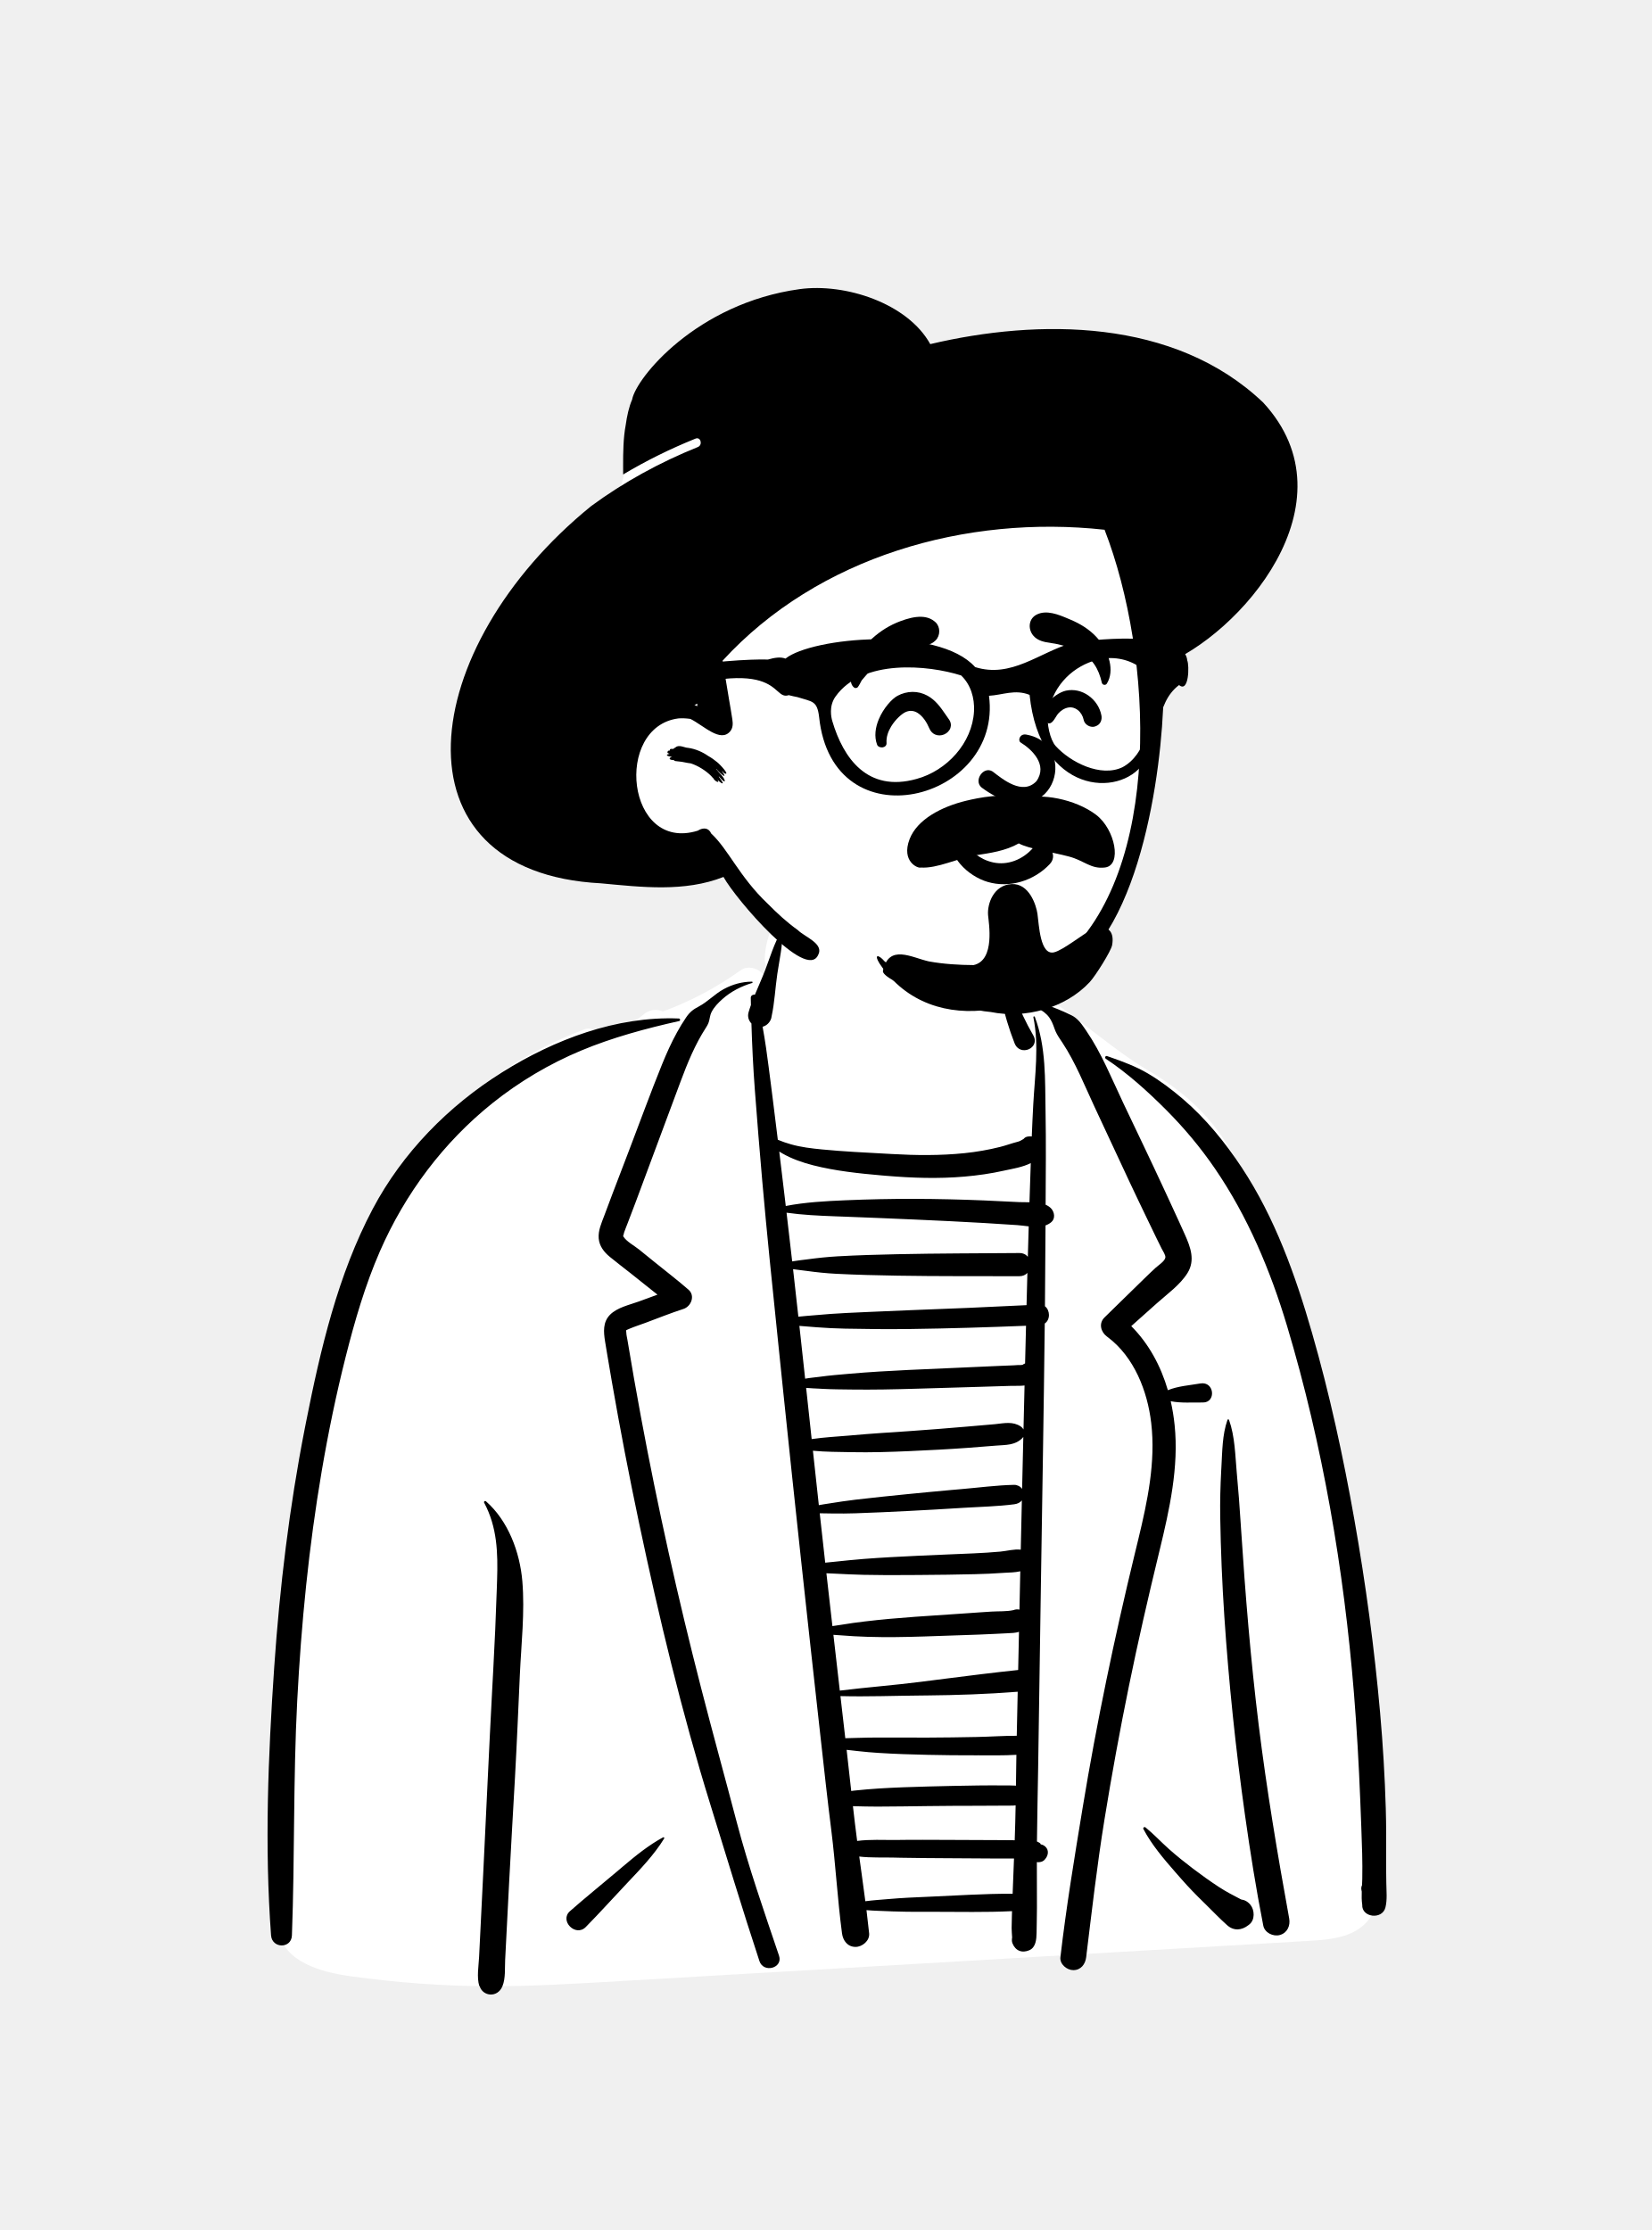
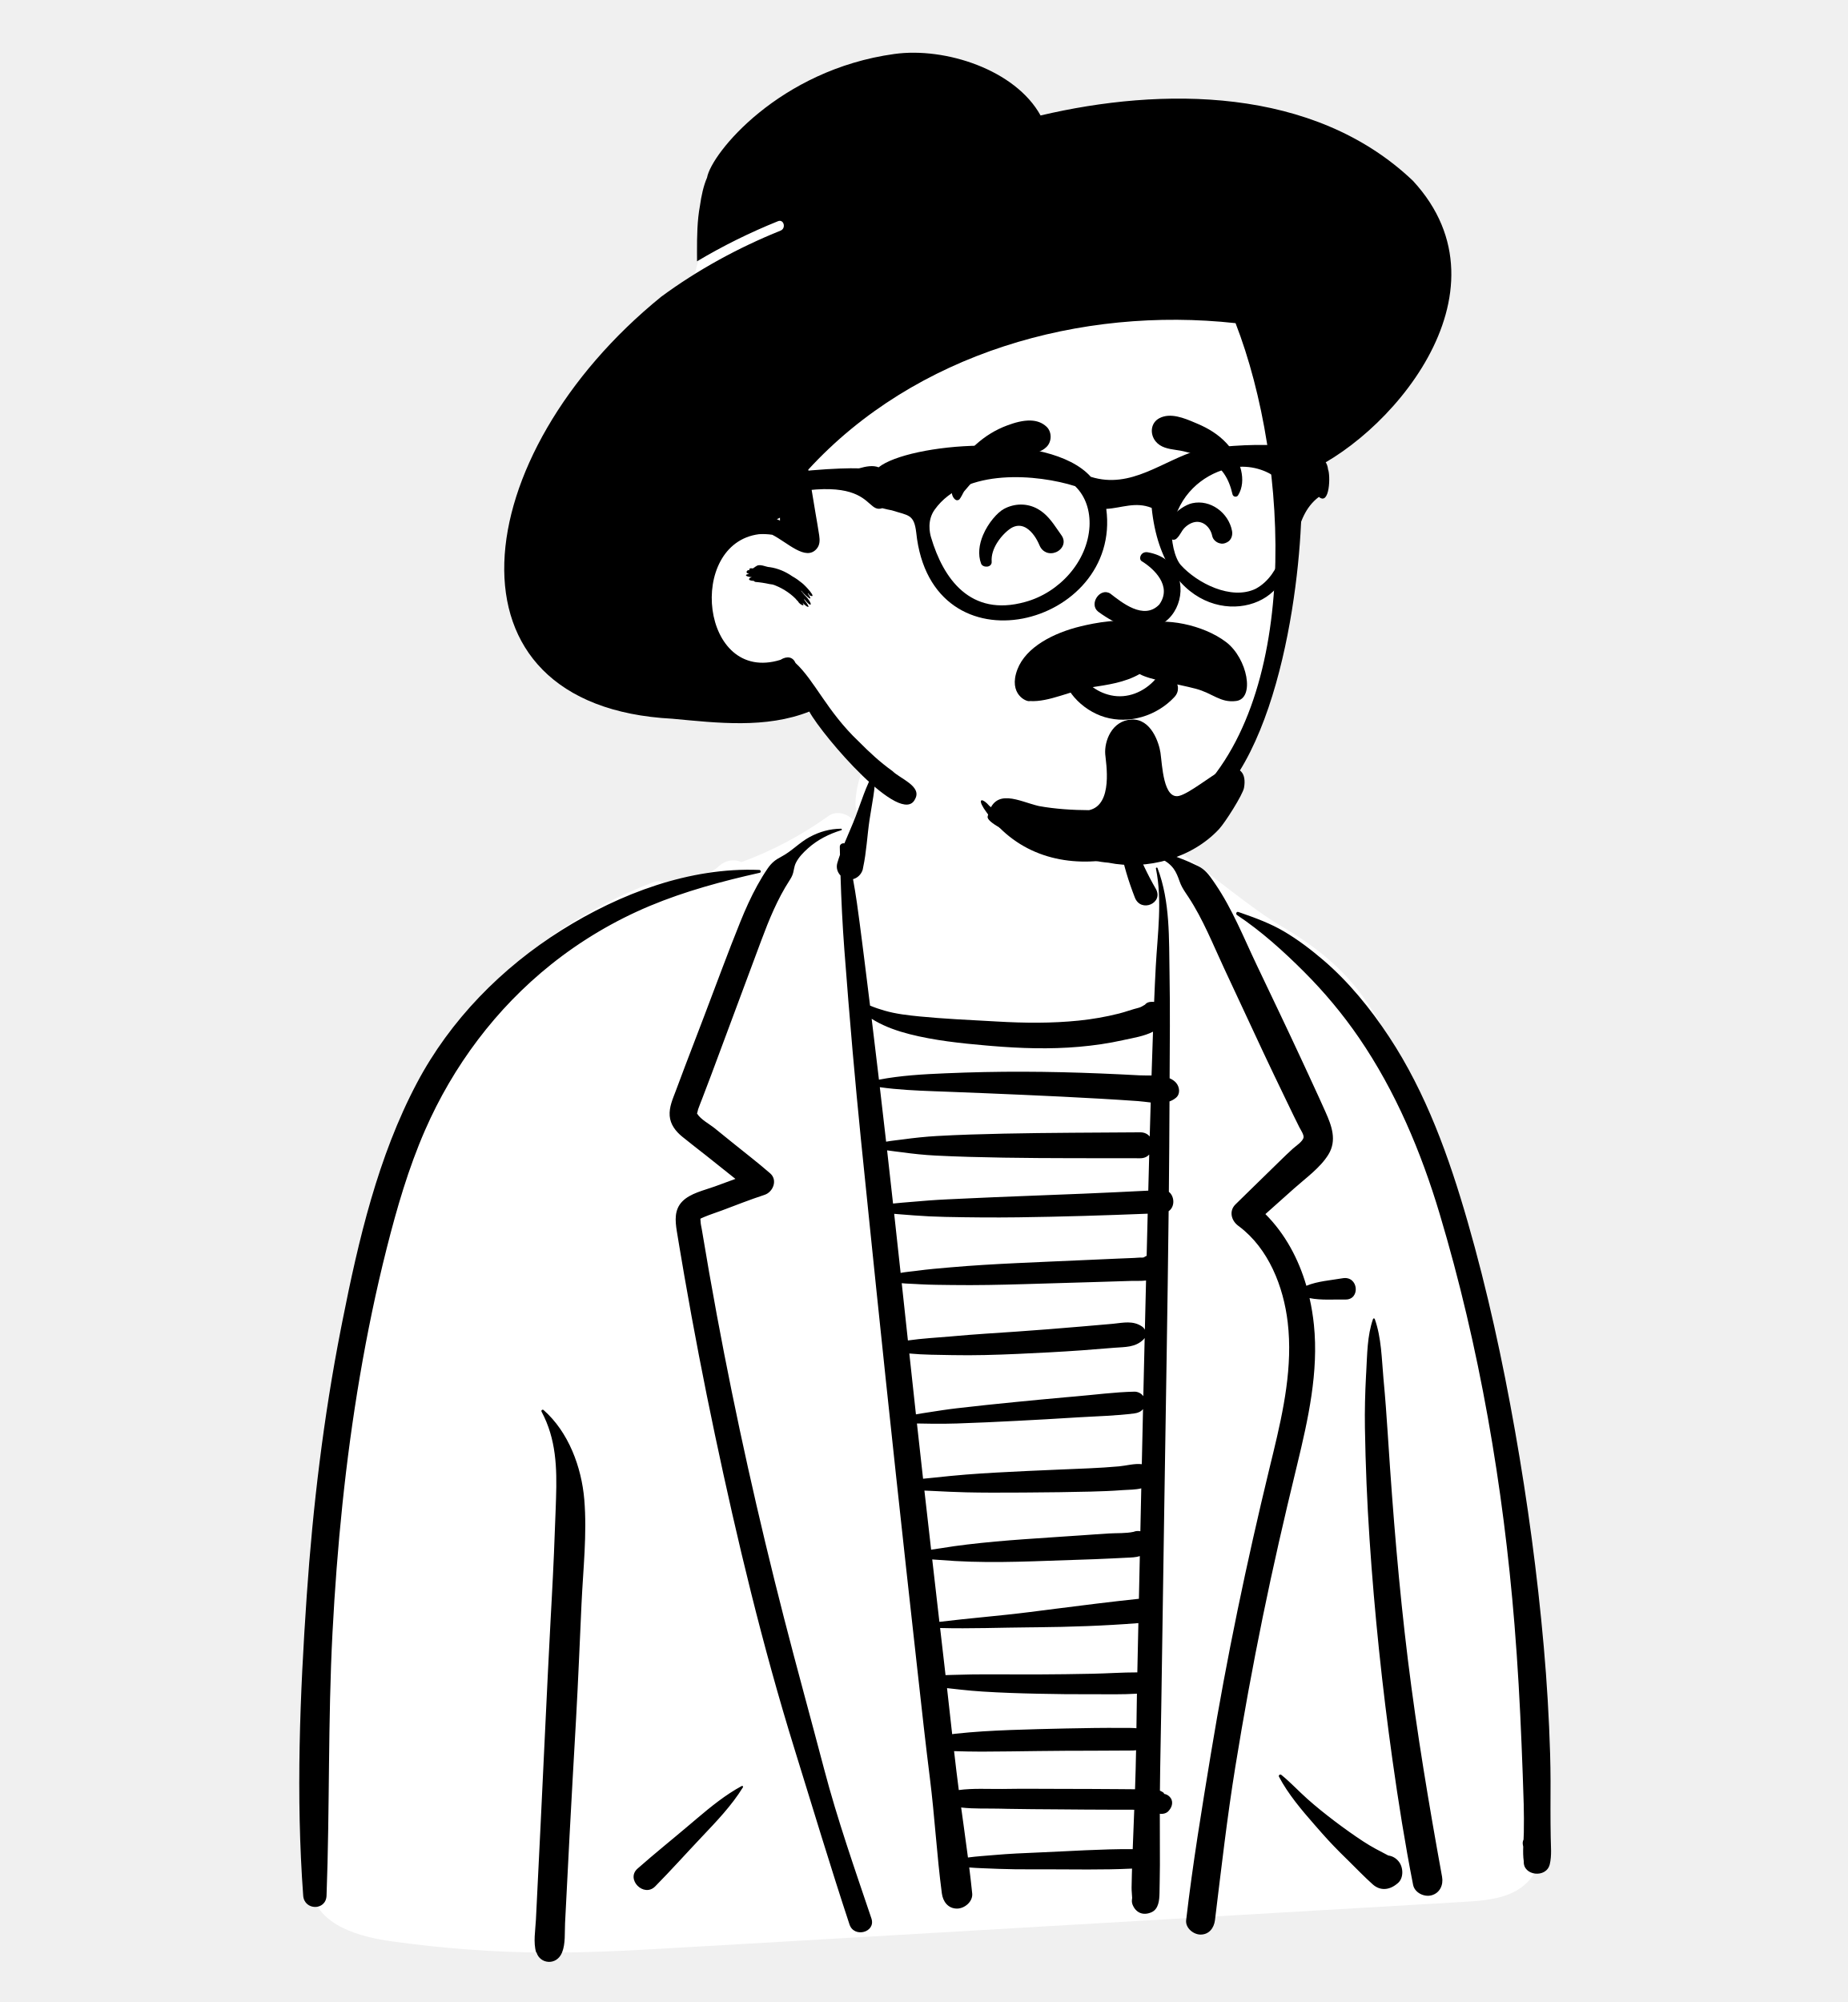
- <svg xmlns="http://www.w3.org/2000/svg" width="240px" height="324px" viewBox="0 0 240 324" version="1.1">
+ <svg xmlns="http://www.w3.org/2000/svg" width="240px" height="260px" viewBox="0 35 240 260" version="1.1">
  <g id="Introduction" stroke="none" stroke-width="1" fill="none" fill-rule="evenodd">
    <g id="variations" transform="translate(-606, -758)">
      <g id="images" transform="translate(126, 110)">
        <g id="a-person/bust" transform="translate(480, 648)">
          <g id="body/Shirt-and-Coat" transform="translate(31.05634, 135.0528)">
            <path d="M169.2,137.035 C168.863,130.772 168.449,124.514 167.953,118.261 C166.965,105.806 165.672,93.342 163.52,81.03 C161.397,68.882 158.426,57.07 154.145,45.495 C152.159,40.124 150.009,35.543 146.889,30.715 C143.939,26.151 140.174,23.058 135.484,20.302 C131.258,17.82 126.349,13.513 122.296,10.733 C120.604,9.572 117.123,9.649 115.962,7.933 C114.443,5.684 115.428,2.243 113.896,0.003 C112.146,-2.559 109.693,-4.55 106.927,-5.995 C103.908,-8.04 100.352,-8.966 96.787,-8.839 C91.53,-9.158 86.235,-7.483 82.86,-3.203 C81.176,-1.066 80.192,1.398 80.056,4.128 C80.021,4.838 80.249,5.397 80.624,5.801 C80.401,6.099 80.18,6.397 79.96,6.696 C79.27,5.673 77.656,5.13 76.581,5.902 C73.063,8.428 69.261,10.437 65.247,11.909 C64.309,11.465 63.172,11.671 62.368,12.396 C62.041,12.69 61.695,12.942 61.333,13.156 C59.845,13.559 58.334,13.896 56.801,14.157 C56.321,14.238 55.914,14.511 55.606,14.878 C55.149,14.451 54.521,14.246 53.819,14.513 C45.72,17.602 38.072,22.4 32.258,28.9 C25.818,36.101 22.435,45.059 19.86,54.237 C17.072,64.172 15.29,74.354 13.794,84.554 C12.277,94.888 10.784,105.263 9.741,115.657 C9.154,121.506 8.93,127.409 9.195,133.284 C9.328,136.22 9.596,139.147 10.023,142.055 C10.122,142.735 10.227,143.519 10.394,144.301 C9.885,144.202 9.277,144.633 9.381,145.323 C10.1,150.129 15.909,151.529 19.915,152.083 C26.468,152.988 33.055,153.49 39.671,153.529 C46.172,153.566 52.672,153.149 59.16,152.775 C65.812,152.392 72.463,152.007 79.114,151.617 C105.763,150.054 132.414,148.508 159.063,146.944 C161.498,146.801 164.278,146.608 166.363,145.195 C169.222,143.258 169.369,140.181 169.2,137.035 L169.2,137.035 Z" id="🎨-Background" fill="#FFFFFF" />
            <path d="M39.286,83.277 C39.194,83.104 39.408,82.948 39.551,83.073 C42.786,85.913 44.48,90.474 44.835,94.69 C45.211,99.161 44.678,103.79 44.474,108.259 C44.247,113.236 44.043,118.216 43.766,123.191 C43.485,128.239 43.182,133.285 42.922,138.334 L42.338,149.692 L42.338,149.692 C42.276,150.902 42.411,152.391 41.946,153.521 C41.227,155.272 39.089,155.001 38.64,153.537 L38.626,153.489 L38.585,153.521 C38.189,152.202 38.485,150.635 38.552,149.271 L39.164,136.862 L39.164,136.862 C39.597,128.091 39.982,119.32 40.447,110.551 L40.605,107.628 C40.822,103.693 40.989,99.768 41.122,95.834 L41.166,94.522 C41.293,90.572 41.192,86.844 39.286,83.277 Z M117.711,10.464 C119.513,10.293 120.874,10.891 122.511,11.521 C123.223,11.795 123.898,12.112 124.582,12.44 C125.438,12.85 125.989,13.576 126.516,14.344 L126.798,14.758 C128.993,17.975 130.47,21.687 132.136,25.191 C134.085,29.288 136.054,33.377 137.962,37.495 L138.903,39.523 C139.374,40.538 139.843,41.553 140.305,42.571 L141.104,44.343 C141.906,46.14 142.625,48.041 141.482,49.895 C140.418,51.619 138.533,52.953 137.041,54.286 C135.795,55.398 134.55,56.51 133.304,57.621 C135.879,60.201 137.608,63.449 138.624,66.933 C140.068,66.331 141.83,66.216 143.323,65.955 C145.413,65.591 145.669,68.756 143.697,68.717 C142.24,68.689 140.531,68.837 139.037,68.531 C139.297,69.675 139.485,70.837 139.605,72.002 C140.233,78.109 138.861,84.252 137.43,90.161 L137.313,90.646 C135.759,97.041 134.285,103.453 132.967,109.902 C131.646,116.364 130.458,122.854 129.403,129.365 C128.329,135.992 127.57,142.656 126.753,149.318 C126.629,150.327 125.995,151.191 124.881,151.191 C123.953,151.191 122.893,150.325 123.01,149.318 C123.852,142.063 125.047,134.846 126.234,127.64 C128.279,115.231 130.852,102.93 133.813,90.71 L134.33,88.582 C135.662,83.063 136.87,77.376 136.202,71.682 C135.658,67.047 133.721,62.104 129.891,59.224 L129.775,59.138 C128.88,58.481 128.536,57.226 129.417,56.362 C129.978,55.812 130.539,55.263 131.1,54.714 L134.471,51.422 L135.151,50.757 C135.718,50.203 136.287,49.653 136.874,49.12 C137.228,48.797 138.191,48.182 138.261,47.652 C138.307,47.305 137.897,46.697 137.731,46.378 L136.97,44.842 L136.97,44.842 C136.538,43.966 136.119,43.084 135.697,42.202 C134.823,40.377 133.936,38.557 133.081,36.723 L127.943,25.709 L127.943,25.709 C126.493,22.602 125.202,19.322 123.307,16.449 L122.933,15.889 C122.621,15.418 122.346,14.964 122.149,14.387 C121.959,13.832 121.721,13.223 121.371,12.75 C120.55,11.639 118.982,11.008 117.669,10.776 C117.479,10.742 117.548,10.48 117.711,10.464 Z M78.193,7.571 C78.307,7.571 78.324,7.734 78.219,7.766 C76.635,8.242 75.122,9.011 73.887,10.121 C73.296,10.652 72.702,11.254 72.337,11.969 C72.198,12.242 72.12,12.531 72.064,12.831 L72.046,12.931 C71.952,13.472 71.817,13.774 71.542,14.207 L71.495,14.28 C69.926,16.704 68.826,19.397 67.821,22.093 L65.631,27.971 L65.631,27.971 L63.443,33.849 C62.738,35.743 62.033,37.638 61.327,39.532 C60.938,40.577 60.537,41.619 60.137,42.66 C59.964,43.112 59.777,43.559 59.619,44.016 C59.597,44.078 59.528,44.454 59.476,44.546 L59.494,44.577 L59.494,44.577 C59.935,45.32 61.112,45.94 61.779,46.48 L64.076,48.338 L64.076,48.338 C65.714,49.663 67.394,50.95 68.983,52.334 C69.981,53.204 69.36,54.76 68.247,55.123 C66.382,55.731 64.555,56.458 62.718,57.146 C61.976,57.424 61.203,57.665 60.469,57.972 L60.023,58.165 C59.848,58.243 59.932,58.242 59.939,58.564 C59.946,58.902 60.042,59.254 60.097,59.586 C60.716,63.329 61.372,67.065 62.064,70.796 C64.513,83.986 67.439,97.08 70.776,110.074 C72.461,116.636 74.269,123.165 75.991,129.717 C77.71,136.252 79.97,142.693 82.129,149.093 C82.738,150.897 79.877,151.674 79.283,149.877 C76.796,142.35 74.52,134.757 72.169,127.188 C67.993,113.737 64.703,99.995 61.792,86.219 C60.35,79.392 59.03,72.538 57.835,65.663 C57.609,64.362 57.387,63.059 57.17,61.756 L56.853,59.839 C56.636,58.473 56.512,57.05 57.574,55.969 C58.611,54.913 60.39,54.539 61.754,54.044 L61.853,54.008 C62.721,53.684 63.595,53.372 64.466,53.05 C63.183,52.04 61.916,51.007 60.636,49.997 C59.604,49.183 58.556,48.385 57.538,47.552 C56.699,46.864 56.015,45.982 55.928,44.864 C55.839,43.722 56.328,42.662 56.722,41.614 L56.76,41.513 C57.148,40.467 57.536,39.422 57.935,38.38 L60.4,31.93 L60.4,31.93 C61.967,27.831 63.468,23.699 65.116,19.632 C65.768,18.023 66.478,16.439 67.318,14.917 C67.722,14.184 68.157,13.466 68.628,12.774 C69.157,11.997 69.637,11.618 70.456,11.19 C71.765,10.505 72.793,9.357 74.108,8.65 C75.399,7.957 76.727,7.587 78.193,7.571 Z M82.444,0.259 C82.494,0.173 82.627,0.211 82.629,0.309 C82.663,2.346 82.179,4.428 81.881,6.442 C81.582,8.463 81.487,10.597 81.054,12.596 C81.045,12.69 81.027,12.781 81.002,12.872 L80.981,12.94 L80.981,12.94 C80.798,13.5 80.324,13.975 79.741,14.124 C79.924,15.139 80.097,16.156 80.242,17.179 C80.492,18.936 80.719,20.696 80.943,22.457 L81.211,24.57 C81.464,26.561 81.709,28.553 81.953,30.546 C82.571,30.805 83.202,31.018 83.848,31.203 C85.337,31.629 86.861,31.802 88.397,31.953 C91.525,32.26 94.677,32.402 97.816,32.576 L98.488,32.614 C102.017,32.817 105.566,32.853 109.086,32.49 C110.831,32.311 112.563,32.009 114.265,31.582 C115.13,31.365 115.971,31.041 116.834,30.829 C117.12,30.758 117.376,30.596 117.663,30.423 C117.79,30.262 117.969,30.14 118.202,30.092 L118.265,30.082 L118.265,30.082 L118.327,30.072 L118.349,30.063 L118.347,30.069 C118.524,30.046 118.692,30.046 118.85,30.067 C118.913,28.514 118.981,26.96 119.067,25.407 C119.296,21.236 119.93,16.885 119.084,12.75 C119.056,12.611 119.245,12.562 119.294,12.692 C120.955,17.07 120.768,21.856 120.852,26.463 C120.934,30.968 120.884,35.477 120.862,39.983 C121.184,40.121 121.472,40.307 121.7,40.568 C122.155,41.09 122.286,41.998 121.7,42.502 C121.44,42.725 121.153,42.88 120.848,42.988 C120.831,46.902 120.804,50.818 120.764,54.733 C121.509,55.308 121.578,56.673 120.736,57.241 C120.596,69.919 120.366,82.598 120.175,95.275 L119.775,121.871 L119.775,121.871 C119.722,125.414 119.633,128.958 119.602,132.501 L119.627,132.511 L119.627,132.511 L119.715,132.552 C119.864,132.622 120.086,132.735 120.132,132.851 C120.144,132.881 120.147,132.902 120.146,132.918 C120.39,132.952 120.632,133.067 120.841,133.266 C121.358,133.757 121.253,134.497 120.841,134.998 L120.731,135.131 L120.731,135.131 C120.475,135.443 119.987,135.563 119.589,135.5 C119.593,137.711 119.607,139.923 119.601,142.134 C119.598,142.81 119.588,143.485 119.576,144.161 L119.549,145.78 C119.53,146.704 119.448,147.879 118.502,148.294 C117.434,148.763 116.477,148.379 116.045,147.294 C115.928,147 115.953,146.727 115.996,146.436 C115.982,146 115.914,145.494 115.923,145.089 L115.958,143.401 L115.958,143.401 C115.963,143.14 115.974,142.88 115.981,142.62 L115.95,142.623 L115.95,142.623 C112.157,142.807 108.337,142.717 104.538,142.715 L102.848,142.718 C101.438,142.719 100.025,142.711 98.618,142.657 L98.09,142.635 C97.036,142.585 95.927,142.57 94.835,142.475 C94.974,143.597 95.104,144.72 95.22,145.844 C95.33,146.91 94.23,147.816 93.249,147.816 C92.084,147.816 91.418,146.9 91.279,145.844 C90.62,140.866 90.351,135.841 89.722,130.859 C89.159,126.397 88.67,121.925 88.174,117.454 L88.008,115.964 C86.191,99.695 84.427,83.42 82.739,67.137 L81.954,59.525 C81.16,51.853 80.362,44.181 79.689,36.497 C79.304,32.105 78.949,27.711 78.616,23.314 C78.371,20.084 78.217,16.872 78.117,13.648 C77.722,13.241 77.524,12.648 77.699,12.035 C77.801,11.677 77.92,11.322 78.046,10.967 C78.038,10.618 78.03,10.269 78.023,9.92 C78.016,9.589 78.352,9.419 78.621,9.474 C79.109,8.292 79.646,7.12 80.095,5.949 C80.82,4.054 81.419,2.012 82.444,0.259 Z M41.903,20.739 C49.492,15.982 58.525,12.558 67.572,12.927 C67.777,12.935 67.835,13.249 67.622,13.296 C62.796,14.374 57.917,15.687 53.348,17.598 C48.766,19.514 44.41,22.095 40.529,25.196 C33.37,30.918 27.805,38.36 24.141,46.749 C21.995,51.664 20.49,56.852 19.177,62.042 C17.786,67.535 16.641,73.087 15.688,78.672 C13.807,89.705 12.711,100.859 12.128,112.032 C11.535,123.398 11.78,134.772 11.357,146.14 C11.284,148.11 8.47,148.071 8.326,146.14 C7.368,133.216 7.899,120.085 8.785,107.17 C9.582,95.56 10.974,83.974 13.215,72.55 L13.41,71.56 C15.505,60.991 18.032,50.166 23.096,40.595 C27.42,32.424 34.095,25.634 41.903,20.739 Z M147.281,71.251 C147.321,71.138 147.47,71.139 147.51,71.251 C148.375,73.674 148.406,76.407 148.636,78.961 L148.654,79.157 C148.875,81.486 149.041,83.818 149.195,86.152 L149.253,87.027 C149.872,96.549 150.647,106.06 151.814,115.531 C152.977,124.966 154.549,134.336 156.25,143.687 C156.44,144.728 155.979,145.789 154.887,146.089 C153.925,146.353 152.69,145.76 152.486,144.725 C151.431,139.358 150.577,133.983 149.815,128.569 C148.475,119.036 147.474,109.459 146.831,99.853 C146.508,95.028 146.309,90.206 146.23,85.371 C146.194,83.128 146.252,80.879 146.371,78.638 L146.4,78.121 C146.532,75.831 146.518,73.435 147.281,71.251 Z M65.282,131.897 C65.384,131.842 65.509,131.954 65.445,132.059 C63.976,134.448 61.988,136.508 60.067,138.538 C58.058,140.66 56.099,142.847 54.05,144.927 C52.57,146.43 50.188,144.006 51.75,142.627 C53.947,140.688 56.244,138.846 58.48,136.951 L59.458,136.121 C61.291,134.572 63.179,133.036 65.282,131.897 Z M135.073,130.7 C134.963,130.491 135.214,130.322 135.384,130.46 C136.569,131.424 137.631,132.574 138.776,133.592 C139.909,134.6 141.085,135.54 142.293,136.457 C143.506,137.377 144.745,138.261 146.018,139.097 C147.073,139.791 148.161,140.347 149.267,140.923 C149.779,140.989 150.253,141.24 150.632,141.717 C151.232,142.47 151.296,143.891 150.464,144.546 L150.315,144.663 L150.315,144.663 C149.344,145.427 148.191,145.52 147.235,144.663 C146.167,143.707 145.158,142.654 144.133,141.644 L143.825,141.342 C142.723,140.271 141.649,139.165 140.635,138.01 L139.718,136.966 C138.017,135.025 136.245,132.932 135.073,130.7 Z M129.613,18.783 C129.416,18.652 129.538,18.301 129.781,18.385 L130.227,18.539 C132.092,19.187 134.012,19.906 135.705,20.905 C137.525,21.977 139.205,23.255 140.81,24.626 C144.133,27.463 146.96,30.952 149.362,34.589 C154.182,41.887 157.163,50.244 159.57,58.607 C162.136,67.523 164.112,76.632 165.725,85.766 C167.365,95.049 168.629,104.415 169.46,113.805 C169.87,118.431 170.145,123.059 170.283,127.701 C170.354,130.088 170.352,132.475 170.332,134.863 C170.327,135.478 170.331,136.092 170.338,136.706 L170.361,138.548 C170.374,139.713 170.513,140.936 170.236,142.074 C169.791,143.906 166.764,143.564 166.863,141.692 C166.772,141.069 166.768,140.426 166.792,139.781 C166.777,139.697 166.762,139.613 166.744,139.526 C166.695,139.279 166.737,139.05 166.834,138.853 C166.85,138.543 166.864,138.236 166.869,137.934 C166.889,136.704 166.888,135.479 166.854,134.249 C166.782,131.657 166.679,129.065 166.575,126.473 C166.367,121.295 166.077,116.115 165.658,110.949 C164.198,92.97 161.115,74.888 155.937,57.59 C153.532,49.558 150.217,41.672 145.462,34.731 C143.352,31.65 140.971,28.804 138.331,26.162 C135.674,23.504 132.747,20.859 129.613,18.783 Z M93.785,134.687 L94.144,137.284 C94.323,138.582 94.501,139.881 94.669,141.181 C95.815,141.024 96.986,140.958 98.09,140.86 C100.022,140.689 101.967,140.606 103.905,140.526 C107.912,140.361 111.939,140.074 115.95,140.094 C115.992,140.094 116.031,140.097 116.069,140.1 L116.268,134.977 L116.268,134.977 L113.45,134.973 L113.45,134.973 C111.062,134.969 108.675,134.949 106.287,134.928 C104.137,134.91 101.986,134.907 99.835,134.862 L98.914,134.84 C97.283,134.796 95.483,134.887 93.785,134.687 Z M116.505,127.251 C116.39,127.265 116.273,127.276 116.148,127.282 C115.59,127.305 115.028,127.289 114.469,127.294 C113.28,127.304 112.09,127.312 110.901,127.312 C108.522,127.312 106.143,127.326 103.765,127.355 C101.316,127.384 98.869,127.427 96.42,127.432 C95.234,127.434 94.051,127.402 92.865,127.369 C93.057,129.055 93.258,130.74 93.479,132.421 C95.321,132.172 97.302,132.297 99.102,132.28 L99.336,132.277 C101.792,132.235 104.251,132.266 106.709,132.269 C109.237,132.272 111.765,132.28 114.293,132.301 L116.37,132.318 L116.37,132.318 L116.374,132.214 L116.374,132.214 C116.435,130.561 116.474,128.907 116.505,127.251 Z M91.951,119.185 C92.182,121.175 92.398,123.169 92.618,125.162 C92.765,125.139 92.913,125.12 93.064,125.104 C94.252,124.98 95.438,124.873 96.63,124.799 C99.007,124.652 101.384,124.574 103.765,124.51 C106.213,124.445 108.662,124.394 111.111,124.36 C112.3,124.343 113.489,124.345 114.679,124.353 C115.237,124.357 115.801,124.339 116.358,124.377 C116.425,124.381 116.488,124.388 116.551,124.395 L116.593,121.403 C116.6,120.904 116.608,120.406 116.616,119.907 C114.777,120.021 112.907,119.977 111.07,119.978 L110.646,119.979 C108.337,119.99 106.027,119.958 103.719,119.91 C101.337,119.86 98.961,119.782 96.583,119.63 C95.62,119.568 94.664,119.486 93.706,119.38 L93.227,119.326 C92.81,119.276 92.381,119.237 91.951,119.185 Z M116.805,110.741 C112.377,111.092 107.971,111.239 103.531,111.283 L102.865,111.289 C98.94,111.319 94.984,111.481 91.051,111.377 C91.286,113.416 91.52,115.456 91.757,117.495 C92.32,117.469 92.886,117.469 93.436,117.449 C94.556,117.409 95.673,117.399 96.793,117.396 C99.102,117.391 101.41,117.411 103.719,117.406 C106.098,117.401 108.477,117.361 110.856,117.316 C112.785,117.28 114.734,117.135 116.668,117.14 L116.805,110.741 L116.805,110.741 Z M116.993,102.039 C116.48,102.209 115.874,102.22 115.209,102.251 L113.495,102.336 C112.7,102.375 111.906,102.412 111.111,102.441 C108.461,102.538 105.811,102.628 103.162,102.713 C100.446,102.799 97.718,102.849 95.002,102.763 C93.671,102.721 92.352,102.652 91.026,102.541 C90.698,102.513 90.364,102.495 90.029,102.472 C90.338,105.174 90.648,107.876 90.959,110.578 C94.873,110.098 98.818,109.798 102.728,109.301 L106.263,108.85 C109.796,108.399 113.327,107.956 116.873,107.583 L116.993,102.039 L116.993,102.039 Z M117.181,93.24 C116.428,93.426 115.57,93.417 114.847,93.463 L114.713,93.472 C113.343,93.576 111.97,93.628 110.596,93.662 C107.905,93.728 105.212,93.761 102.519,93.778 L100.9,93.788 C98.742,93.801 96.585,93.806 94.426,93.756 C93.041,93.724 91.659,93.656 90.275,93.586 C89.861,93.565 89.437,93.552 89.012,93.53 C89.301,96.089 89.593,98.647 89.885,101.205 C90.34,101.133 90.796,101.078 91.232,101.004 C92.347,100.816 93.46,100.665 94.583,100.531 C97.016,100.239 99.462,100.029 101.906,99.852 C104.416,99.67 106.927,99.516 109.437,99.34 L111.215,99.215 C111.807,99.174 112.4,99.134 112.993,99.098 C114.005,99.035 115.182,99.106 116.186,98.885 C116.458,98.772 116.76,98.746 117.062,98.811 L117.181,93.24 L117.181,93.24 Z M117.409,82.942 C117.149,83.273 116.76,83.446 116.296,83.506 C113.879,83.82 111.4,83.87 108.963,84.018 L108.533,84.045 C106.017,84.211 103.499,84.341 100.981,84.475 C98.394,84.613 95.807,84.725 93.218,84.815 C92.119,84.853 91.014,84.858 89.914,84.844 L89.442,84.836 C88.99,84.829 88.516,84.83 88.042,84.814 C88.305,87.207 88.57,89.599 88.839,91.991 C89.322,91.938 89.806,91.898 90.275,91.848 C91.658,91.702 93.04,91.558 94.426,91.448 C97.052,91.241 99.681,91.117 102.312,90.987 C105.004,90.853 107.698,90.764 110.39,90.639 C111.696,90.578 113.001,90.502 114.302,90.382 C115.215,90.298 116.298,89.987 117.25,90.101 C117.302,87.715 117.356,85.328 117.409,82.942 Z M117.622,73.716 C117.581,73.78 117.532,73.842 117.474,73.899 C116.41,74.951 115.099,74.87 113.689,74.98 L113.602,74.987 C112.22,75.104 110.838,75.214 109.454,75.314 C106.689,75.514 103.918,75.653 101.149,75.778 C98.315,75.905 95.463,75.993 92.626,75.935 C90.809,75.898 88.906,75.904 87.053,75.727 C87.338,78.362 87.624,80.997 87.912,83.631 C88.433,83.533 88.958,83.458 89.455,83.38 C90.706,83.183 91.959,82.985 93.218,82.84 C95.734,82.55 98.25,82.279 100.771,82.034 C102.927,81.825 105.082,81.613 107.239,81.422 L108.533,81.31 C111.107,81.093 113.714,80.736 116.296,80.683 C116.721,80.675 117.203,80.906 117.446,81.272 C117.503,78.753 117.563,76.235 117.622,73.716 Z M117.801,66.248 C117.143,66.328 116.435,66.282 115.829,66.302 C114.295,66.352 112.761,66.399 111.227,66.444 L102.024,66.716 L102.024,66.716 C98.891,66.808 95.747,66.878 92.612,66.833 C91.233,66.814 89.848,66.812 88.47,66.737 L88.011,66.709 C87.443,66.671 86.747,66.666 86.067,66.596 L86.87,74.033 L86.87,74.033 C88.714,73.767 90.615,73.667 92.443,73.511 L92.834,73.476 C95.53,73.231 98.24,73.068 100.941,72.885 C103.712,72.697 106.48,72.47 109.247,72.236 C110.63,72.12 112.013,72.004 113.395,71.877 L113.566,71.86 C114.871,71.724 116.099,71.434 117.255,72.204 C117.425,72.316 117.557,72.467 117.648,72.635 C117.698,70.506 117.748,68.377 117.801,66.248 Z M118.015,57.569 C112.41,57.795 106.805,57.966 101.196,58.041 C98.039,58.083 94.885,58.054 91.729,57.988 C90.36,57.959 88.98,57.893 87.612,57.788 L87.1,57.747 C86.449,57.693 85.766,57.653 85.086,57.587 C85.367,60.144 85.646,62.702 85.923,65.259 C86.592,65.135 87.291,65.077 87.877,65.002 L88.011,64.985 C89.468,64.784 90.939,64.667 92.403,64.538 C95.254,64.287 98.12,64.125 100.979,63.988 C103.906,63.847 106.835,63.727 109.763,63.597 L112.691,63.466 C113.179,63.444 113.667,63.423 114.155,63.402 C114.853,63.373 115.55,63.345 116.247,63.316 C116.591,63.302 116.948,63.255 117.293,63.273 L117.391,63.26 C117.436,63.254 117.476,63.249 117.513,63.245 C117.606,63.174 117.707,63.115 117.814,63.07 L117.879,63.045 L118.015,57.569 Z M84.167,49.344 C84.427,51.646 84.684,53.948 84.938,56.251 C85.738,56.16 86.547,56.109 87.31,56.04 C88.849,55.902 90.395,55.781 91.939,55.71 L95.024,55.567 C97.081,55.472 99.138,55.38 101.196,55.305 C106.829,55.099 112.461,54.864 118.091,54.576 C118.13,53.014 118.171,51.453 118.213,49.891 C117.943,50.18 117.552,50.371 117.04,50.37 C111.13,50.354 105.215,50.388 99.306,50.291 C96.348,50.242 93.393,50.17 90.438,50.019 C88.993,49.944 87.539,49.793 86.104,49.594 C85.492,49.509 84.823,49.449 84.167,49.344 Z M83.221,41.142 C83.499,43.5 83.771,45.858 84.039,48.217 C84.773,48.086 85.531,48.016 86.216,47.923 C87.687,47.723 89.168,47.564 90.65,47.48 C93.533,47.317 96.418,47.235 99.306,47.173 C105.214,47.048 111.129,47.049 117.04,47.002 C117.595,46.998 118.007,47.217 118.278,47.545 C118.319,46.073 118.362,44.6 118.406,43.128 C117.836,43.068 117.27,42.982 116.746,42.946 C115.136,42.833 113.526,42.73 111.915,42.638 C108.553,42.445 105.188,42.28 101.824,42.134 C98.46,41.988 95.094,41.844 91.728,41.72 L90.256,41.666 C87.915,41.579 85.535,41.469 83.221,41.142 Z M82.162,32.261 C82.452,34.649 82.736,37.038 83.021,39.427 L83.107,40.166 L83.107,40.166 C85.922,39.619 88.889,39.458 91.728,39.338 C95.094,39.194 98.455,39.121 101.824,39.131 C105.191,39.141 108.552,39.221 111.915,39.36 C113.596,39.429 115.276,39.509 116.956,39.601 C117.417,39.626 117.959,39.612 118.516,39.62 C118.528,39.245 118.539,38.87 118.552,38.495 C118.603,36.974 118.653,35.454 118.705,33.933 C117.569,34.517 116.092,34.753 114.95,35.001 L114.82,35.03 C112.935,35.454 111.01,35.728 109.086,35.896 C105.307,36.226 101.489,36.102 97.714,35.783 L97.053,35.727 C93.737,35.439 90.301,35.074 87.087,34.254 C85.556,33.863 83.973,33.316 82.602,32.523 C82.459,32.441 82.312,32.354 82.162,32.261 Z M114.082,3.882 C114.115,3.753 114.308,3.724 114.372,3.844 C114.818,4.693 114.984,5.711 115.294,6.62 C115.628,7.597 115.939,8.582 116.307,9.547 C117.076,11.564 117.983,13.503 119.064,15.371 C120.135,17.221 117.137,18.542 116.349,16.516 C115.535,14.426 114.866,12.265 114.462,10.056 C114.264,8.978 114.088,7.886 114.031,6.791 C113.982,5.85 113.85,4.8 114.082,3.882 Z" id="🖍-Ink" fill="#000000" />
          </g>
          <g id="head/hat-hip" transform="translate(78.59155, 38.04305)">
            <path d="M88.433,59.853 C88.348,55.118 88.255,50.289 87.552,45.6 C86.864,41.016 84.972,36.873 81.72,33.544 C74.813,26.474 64.801,24.747 55.482,23.165 L39.548,20.459 C34.687,19.633 29.501,18.314 24.59,19.485 C22.17,20.061 20.114,21.401 18.236,22.987 C16.425,24.515 14.479,26.156 13.252,28.211 C12.023,30.27 11.6,32.677 11.201,35.005 C10.75,37.631 10.4,40.276 10.151,42.928 C9.653,48.242 9.585,53.595 9.946,58.919 C10.122,61.502 10.4,64.077 10.756,66.64 C10.932,67.912 11.132,69.18 11.357,70.443 C11.423,70.816 11.474,71.229 11.542,71.645 C11.039,73.075 10.754,74.556 10.777,76.031 C10.845,80.375 14.509,83.109 18.204,84.578 C20.346,85.429 22.586,86.007 24.691,86.958 C26.905,87.959 28.412,89.58 29.926,91.43 C32.814,94.959 36.072,98.13 39.793,100.775 C47.681,106.385 57.672,109.038 67.243,107.024 C69.54,106.541 71.857,105.791 73.921,104.66 C76.1,103.467 77.739,101.737 79.115,99.692 C81.671,95.896 83.503,91.622 84.89,87.272 C86.304,82.835 87.307,78.39 87.855,73.763 C88.4,69.152 88.515,64.493 88.433,59.853 L88.433,59.853 Z" id="🎨-Background" fill="#FFFFFF" />
            <path d="M37.587,3.966 C44.18,3.058 53.281,6.007 56.565,11.954 C72.242,8.256 92.015,8.135 104.937,20.443 C118.42,35.044 101.485,54.295 90.255,58.635 C91.073,62.61 89.798,88.074 80.778,99.433 C73.619,109.057 56.949,113.499 49.235,102.004 L49.174,101.909 C48.348,100.581 49.06,100.624 49.908,101.611 C57.462,108.257 67.732,108.37 75.646,101.357 C90.479,88.539 88.95,57.109 81.892,38.926 C61.794,36.718 40.275,42.812 26.394,57.946 L27.333,63.599 C27.493,64.563 27.674,65.525 27.813,66.491 C27.902,67.111 27.912,67.727 27.483,68.228 C26.067,69.883 23.68,67.396 21.716,66.407 C21.136,66.325 20.556,66.294 19.986,66.334 C10.551,67.55 12.41,85.859 22.78,82.65 C23.651,82.107 24.4,82.272 24.738,83.06 C27.209,85.325 28.839,89.364 32.945,93.255 C34.394,94.714 35.713,95.935 37.342,97.106 C38.3,98.074 41.188,99.062 40.272,100.719 C38.541,104.49 28.33,92.645 26.525,89.369 C20.869,91.603 14.6,90.844 8.739,90.298 C-22.185,88.69 -18.056,56.081 7.291,35.493 C12.062,31.979 17.326,29.112 22.798,26.907 C23.545,26.605 23.219,25.378 22.461,25.684 C18.84,27.143 15.311,28.881 11.946,30.892 L11.941,29.69 C11.936,27.665 11.968,25.556 12.319,23.706 C12.495,22.424 12.791,21.055 13.246,20.025 C13.808,16.867 22.621,6.026 37.587,3.966 Z M19.573,70.537 C20.051,70.084 20.942,70.625 21.367,70.611 C22.454,70.76 23.487,71.219 24.292,71.786 C24.824,72.084 25.197,72.364 25.508,72.621 L25.517,72.619 C25.514,72.619 25.511,72.621 25.509,72.622 L25.538,72.642 C25.992,72.964 27.651,74.779 26.603,74.291 C26.525,74.19 26.444,74.092 26.364,73.996 C26.355,74.009 26.343,74.022 26.329,74.035 L26.388,74.122 C27.279,75.463 25.74,74.05 25.503,73.675 C25.492,73.684 25.479,73.69 25.467,73.697 L25.775,74.072 C25.818,74.125 25.852,74.168 25.88,74.204 L25.945,74.267 C26.976,75.28 27.008,76.192 25.811,74.694 C25.858,74.764 25.896,74.839 25.901,74.906 L25.972,74.996 C26.912,76.208 26.148,75.778 25.68,75.26 L25.641,75.215 L25.649,75.228 C26.084,75.897 25.222,75.427 25.069,75.069 L25.063,75.053 C24.897,74.917 24.795,74.765 24.76,74.727 L24.753,74.72 C23.945,73.892 22.773,73.191 21.778,72.872 C21.634,72.845 21.488,72.823 21.34,72.807 C20.742,72.674 20.136,72.582 19.525,72.533 C19.45,72.524 19.374,72.469 19.318,72.398 C18.393,72.367 18.679,71.988 19.062,71.917 L19.069,71.916 L18.993,71.91 C18.4,71.852 17.994,71.639 18.594,71.508 L18.67,71.493 C18.661,71.478 18.653,71.464 18.645,71.449 C18.131,71.393 18.466,70.893 18.751,71.014 C18.631,70.622 19.18,70.817 19.248,70.759 C19.3,70.701 19.365,70.65 19.403,70.647 C19.568,70.531 19.488,70.541 19.573,70.537 Z M22.717,64.183 L22.597,64.253 C22.499,64.31 22.399,64.348 22.299,64.37 C22.441,64.431 22.581,64.496 22.72,64.566 C22.717,64.481 22.716,64.395 22.716,64.31 L22.717,64.183 Z" id="🖍-Ink" fill="#000000" />
          </g>
          <g id="face/Calm" transform="translate(112.1831, 77.35421)" fill="#000000">
            <path d="M36.136,50.758 C34.579,51.209 32.909,51.249 31.322,50.783 C29.883,50.361 28.406,49.431 27.347,48.201 C26.406,47.108 25.797,45.78 25.821,44.363 C25.824,44.201 25.881,44.066 25.97,43.961 C26.066,43.848 26.2,43.77 26.344,43.737 C26.491,43.702 26.647,43.714 26.78,43.775 C26.9,43.829 27.003,43.922 27.067,44.057 C27.23,44.271 27.392,44.482 27.555,44.687 C28.863,46.303 30.131,47.511 32.098,47.945 C33.166,48.18 34.232,48.076 35.211,47.717 C36.258,47.333 37.205,46.658 37.946,45.794 C38.282,45.403 38.678,45.244 39.065,45.241 C39.503,45.238 39.937,45.442 40.263,45.768 C40.584,46.088 40.799,46.523 40.819,46.979 C40.836,47.378 40.706,47.796 40.359,48.168 C39.217,49.395 37.737,50.294 36.136,50.758 Z M36.088,30.512 C37.683,31.482 40.114,33.744 38.397,36.149 C36.377,38.27 33.469,35.838 32.035,34.739 C30.706,33.887 29.213,36.078 30.446,37.074 C40.803,44.745 45.006,30.766 36.894,29.371 C36.001,29.218 35.67,30.212 36.088,30.512 Z M21.164,26.243 C20.651,25.915 20.048,25.803 19.379,26.107 C18.857,26.345 17.941,27.137 17.303,28.178 C16.867,28.891 16.557,29.727 16.622,30.597 C16.637,30.8 16.562,30.949 16.444,31.059 C16.351,31.146 16.217,31.21 16.059,31.23 C15.925,31.247 15.775,31.232 15.653,31.194 C15.421,31.121 15.298,30.971 15.252,30.848 C14.806,29.661 14.998,28.338 15.498,27.144 C16.174,25.532 17.4,24.182 18.203,23.747 C19.578,23.002 21.2,22.968 22.577,23.727 C23.749,24.373 24.482,25.416 25.211,26.479 C25.366,26.705 25.519,26.929 25.678,27.149 C25.997,27.591 26.028,28.029 25.905,28.405 C25.768,28.821 25.42,29.172 24.984,29.355 C24.582,29.525 24.114,29.549 23.701,29.375 C23.351,29.227 23.031,28.94 22.828,28.452 C22.486,27.631 21.917,26.725 21.164,26.243 L21.164,26.243 Z M47.206,28.07 C46.855,28.253 46.58,28.309 46.19,28.192 C45.975,28.127 45.762,28.003 45.595,27.836 C45.43,27.671 45.311,27.466 45.265,27.238 C45.151,26.675 44.843,26.148 44.404,25.805 C44.03,25.511 43.556,25.356 43.032,25.443 C42.465,25.538 41.926,25.901 41.554,26.33 C41.43,26.473 41.333,26.636 41.235,26.798 C41.052,27.1 40.874,27.381 40.621,27.603 C40.526,27.688 40.381,27.746 40.242,27.746 C40.185,27.746 40.127,27.737 40.072,27.72 C39.509,27.154 39.4,26.724 39.418,26.299 C39.437,25.852 39.613,25.4 39.898,24.978 C40.565,23.989 41.832,23.177 42.686,22.994 C43.857,22.742 45.019,23.044 45.951,23.698 C46.91,24.371 47.621,25.416 47.842,26.593 C47.896,26.877 47.873,27.183 47.765,27.448 C47.66,27.708 47.476,27.93 47.206,28.07 Z M23.745,15.693 C23.043,16.378 22.211,16.484 21.37,16.578 C20.903,16.631 20.53,16.674 20.163,16.757 C19.154,16.985 18.156,17.328 17.246,17.822 C16.295,18.339 15.258,18.962 14.512,19.76 C14.335,19.95 14.168,20.15 14.001,20.349 C13.848,20.531 13.701,20.707 13.546,20.876 C13.368,21.07 13.199,21.274 13.031,21.477 C12.927,21.648 12.906,21.69 12.885,21.734 C12.854,21.8 12.817,21.874 12.775,21.953 C12.718,22.061 12.651,22.18 12.581,22.287 C12.464,22.484 12.401,22.538 12.347,22.562 C12.257,22.602 12.171,22.622 12.088,22.612 C12.011,22.601 11.938,22.564 11.865,22.503 C11.505,22.198 11.398,21.698 11.409,21.167 C11.426,20.361 11.723,19.469 11.997,18.921 C12.634,17.646 13.517,16.321 14.579,15.37 C15.791,14.285 17.116,13.463 18.639,12.896 C19.586,12.544 20.681,12.221 21.712,12.262 C22.454,12.291 23.163,12.512 23.748,13.063 C24.107,13.401 24.28,13.882 24.28,14.363 C24.28,14.854 24.1,15.347 23.745,15.693 Z M48.634,21.963 C48.59,22.036 48.528,22.087 48.459,22.117 C48.387,22.149 48.306,22.158 48.229,22.145 C48.152,22.132 48.079,22.097 48.021,22.044 C47.966,21.993 47.923,21.925 47.904,21.842 C47.438,19.793 46.532,18.268 44.6,17.285 C43.649,16.801 42.555,16.494 41.52,16.249 C41.22,16.178 40.902,16.132 40.582,16.085 C39.579,15.938 38.568,15.771 37.914,14.96 C37.52,14.471 37.355,13.846 37.449,13.275 C37.537,12.737 37.851,12.243 38.422,11.948 C39.845,11.212 41.612,11.934 43.048,12.549 C43.155,12.594 43.26,12.639 43.362,12.682 C44.767,13.276 46.048,14.058 47.101,15.178 C47.936,16.066 48.711,17.38 49.022,18.73 C49.282,19.854 49.221,21.002 48.634,21.963 Z" id="🖍-Ink" />
          </g>
          <g id="facial-hair/Goatee-1" transform="translate(104.5775, 109.4794)" fill="#000000">
            <path d="M43.926,6.621 C41.576,5.563 37.357,6.486 35.825,6.854 C32.264,7.708 28.682,9.554 27.575,12.446 C26.328,15.706 28.817,16.732 29.183,16.565 C31.648,16.738 34.584,15.188 37.167,14.788 C39.264,14.46 41.476,14.174 43.441,13.06 C44.875,13.849 48.115,14.276 50.73,14.966 C52.957,15.554 53.922,16.828 55.986,16.557 C58.461,16.232 57.448,11.026 54.69,8.917 C51.672,6.609 46.567,5.673 43.926,6.621 Z M48.578,28.882 C46.522,29.383 46.384,24.876 46.154,23.284 C45.974,22.04 44.959,18.832 42.387,18.97 C39.815,19.108 38.848,21.796 38.978,23.468 C39.063,24.552 40.061,30.043 36.874,30.738 C34.842,30.731 32.491,30.594 30.354,30.2 C27.839,29.63 24.569,27.635 23.705,31.564 C23.394,32.978 34.472,37.179 39.388,37.559 C44.374,38.569 50.207,37.015 53.757,33.2 C54.564,32.332 56.839,28.729 57.001,27.846 C57.341,25.992 56.553,24.798 54.259,25.452 C52.638,26.317 49.9,28.559 48.578,28.882 Z" id="🖍-Ink" />
          </g>
          <g id="accessories/Glasses-5" transform="translate(88.52113, 88.97847)" fill="#000000">
            <path d="M74.574,22.487 C71.404,24.014 66.98,21.761 64.848,19.401 C64.072,18.542 63.474,16.083 63.772,14.524 C64.581,10.301 67.619,7.766 70.826,6.901 C75.272,5.701 79.746,8.741 79.224,12.328 C78.73,15.728 77.98,20.66 74.574,22.487 M52.993,14.375 C52.739,18.977 49.045,23.005 44.629,24.198 C37.515,26.184 33.999,21.181 32.406,15.792 C32.248,15.256 31.876,13.622 32.874,12.22 C36.8,6.704 46.352,7.644 51.123,9.159 C52.52,10.494 53.091,12.423 52.993,14.375 M78.019,6.437 C78.017,6.44 78.015,6.442 78.013,6.445 C77.996,6.435 77.98,6.425 77.964,6.415 C77.982,6.423 78.001,6.429 78.019,6.437 M83.972,6.969 C83.558,2.283 68.862,4.077 67.144,4.461 C62.454,5.841 58.404,9.595 53.161,7.945 C47.729,1.887 29.436,3.624 25.601,6.71 C24.875,6.425 23.992,6.578 23.057,6.847 C18.254,6.673 -3.672,8.33 0.812,14.462 C1.493,14.934 2.173,14.454 2.192,13.481 C25.571,5.038 23.305,12.946 26.078,12.022 C26.501,12.144 26.943,12.221 27.329,12.303 C29.476,12.993 30.204,12.78 30.487,15.19 C32.429,33.799 57.201,27.376 55.169,12.112 C57.181,12.001 58.941,11.131 61.068,11.981 C62.545,26.36 74.112,26.941 77.593,21.956 C80.218,18.496 79.177,13.275 82.786,10.553 C84.21,11.746 84.302,7.721 83.972,6.969" id="🖍-Ink" />
          </g>
        </g>
      </g>
    </g>
  </g>
</svg>
